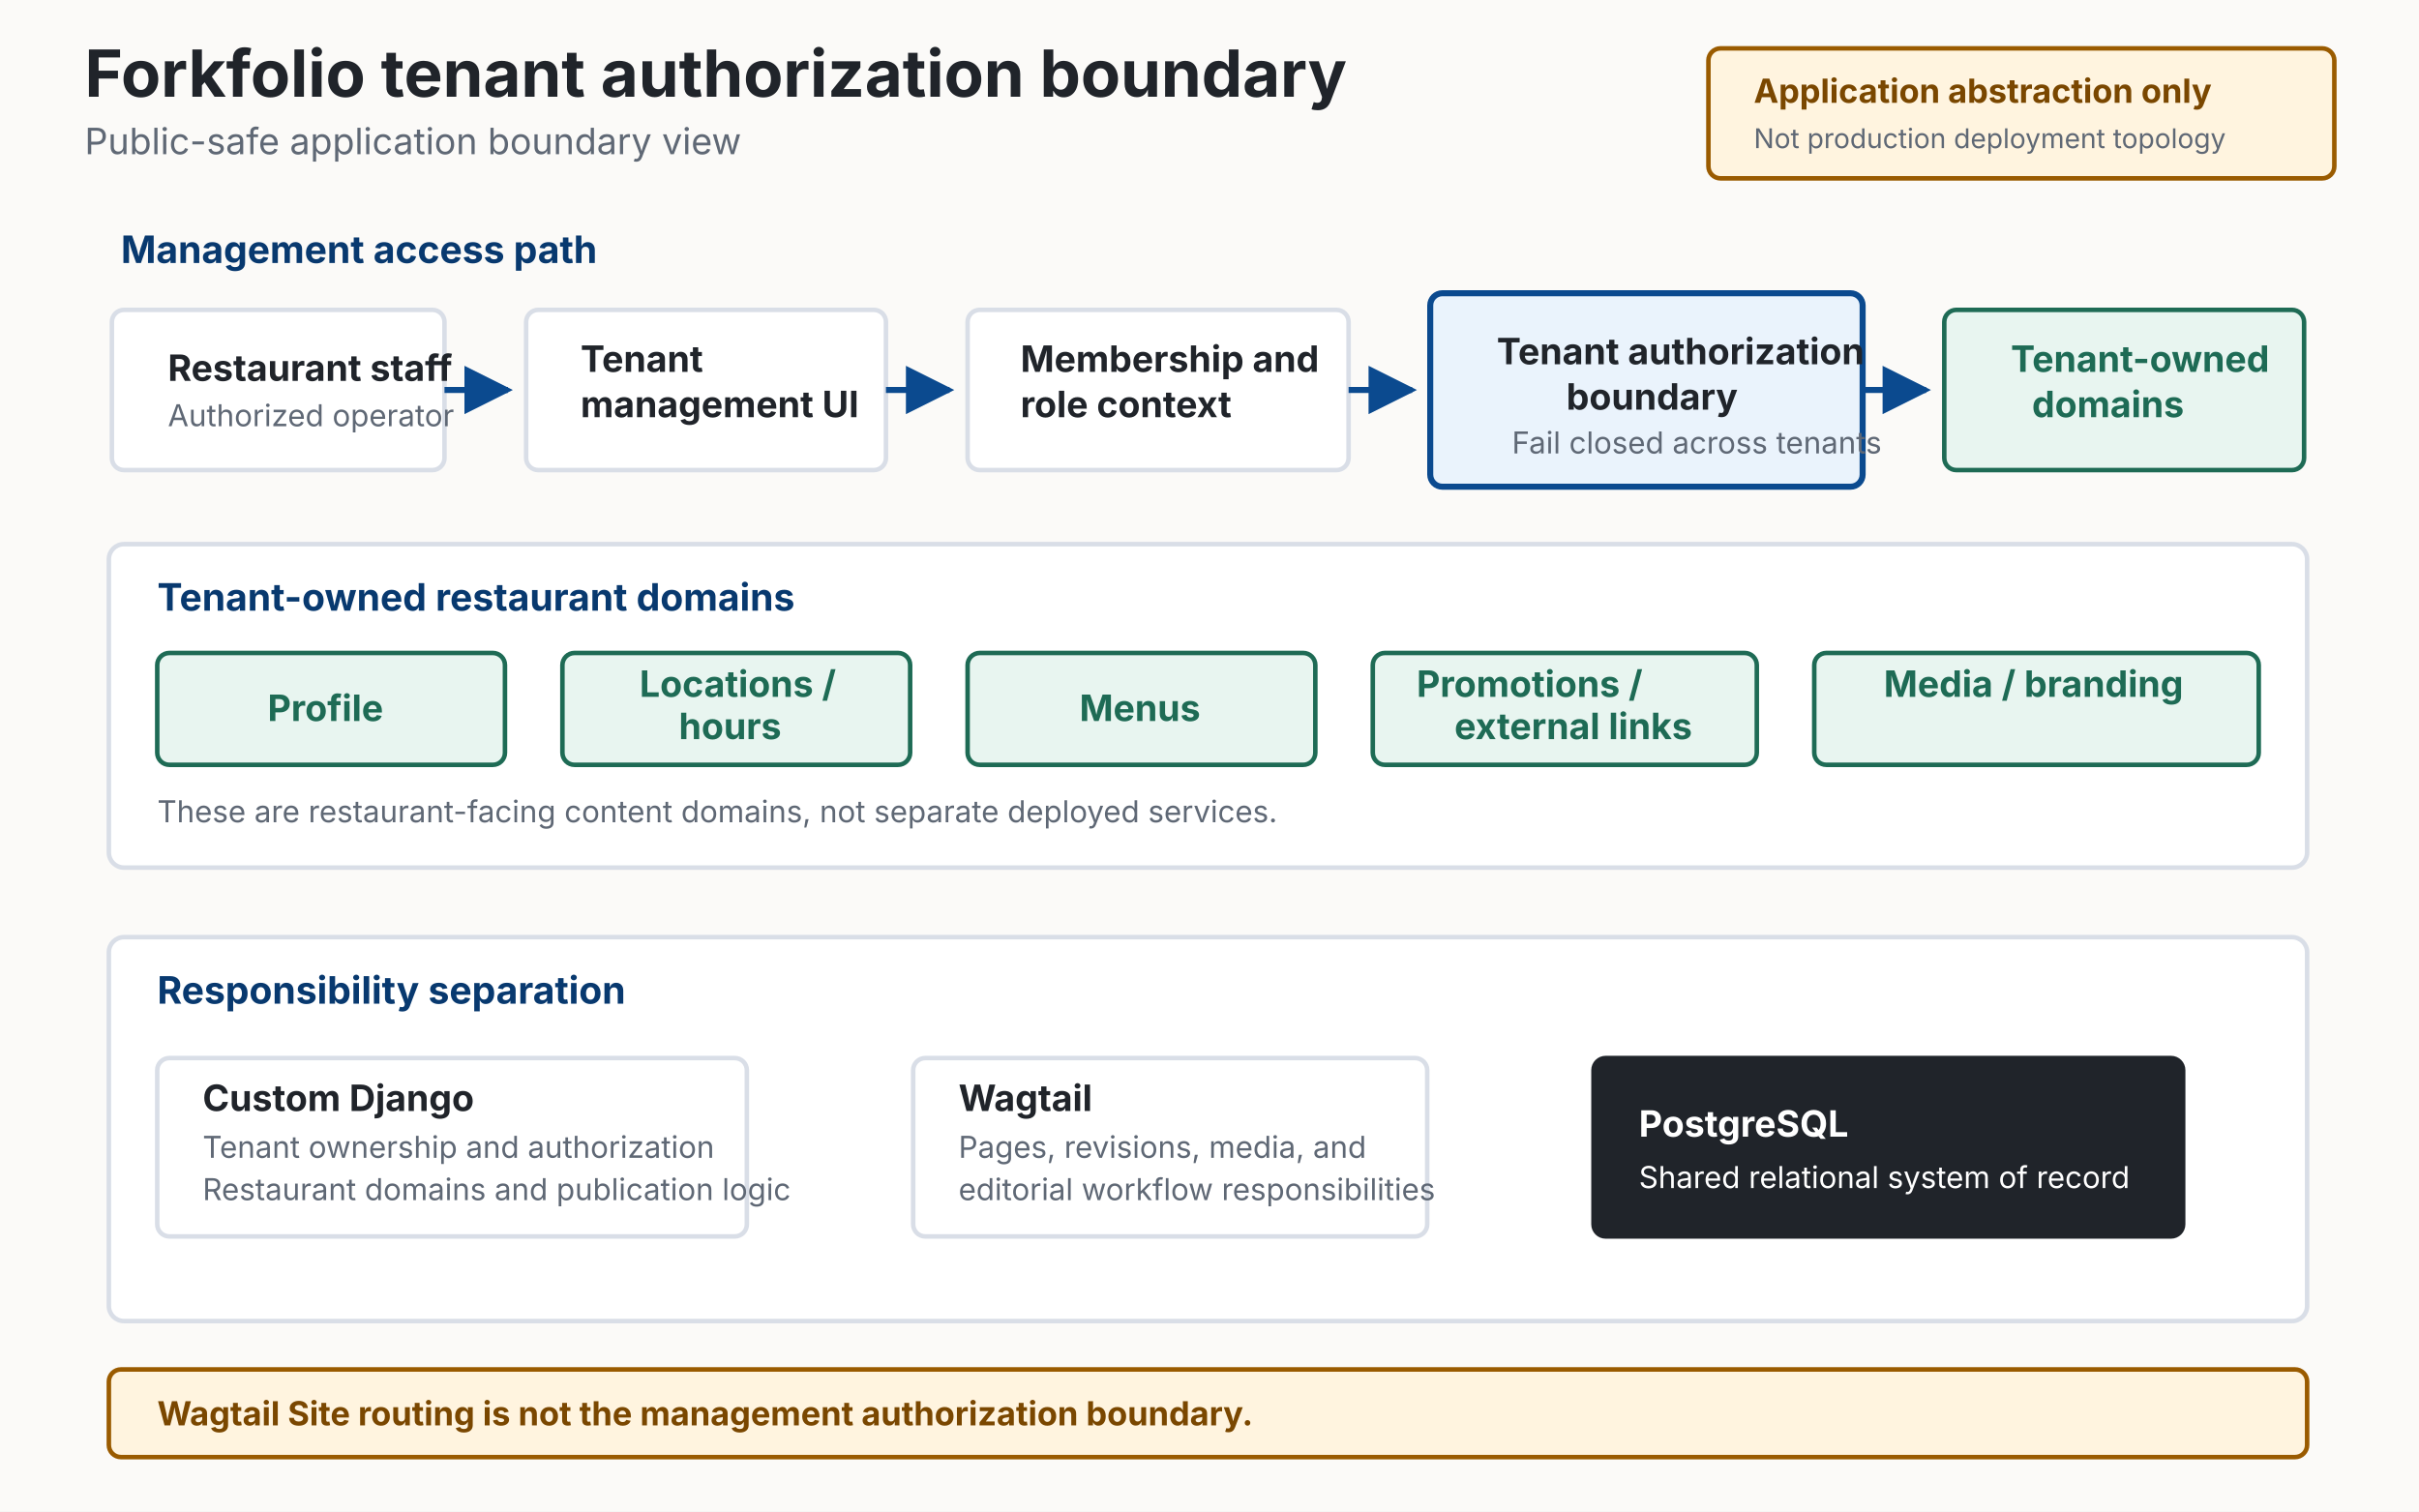
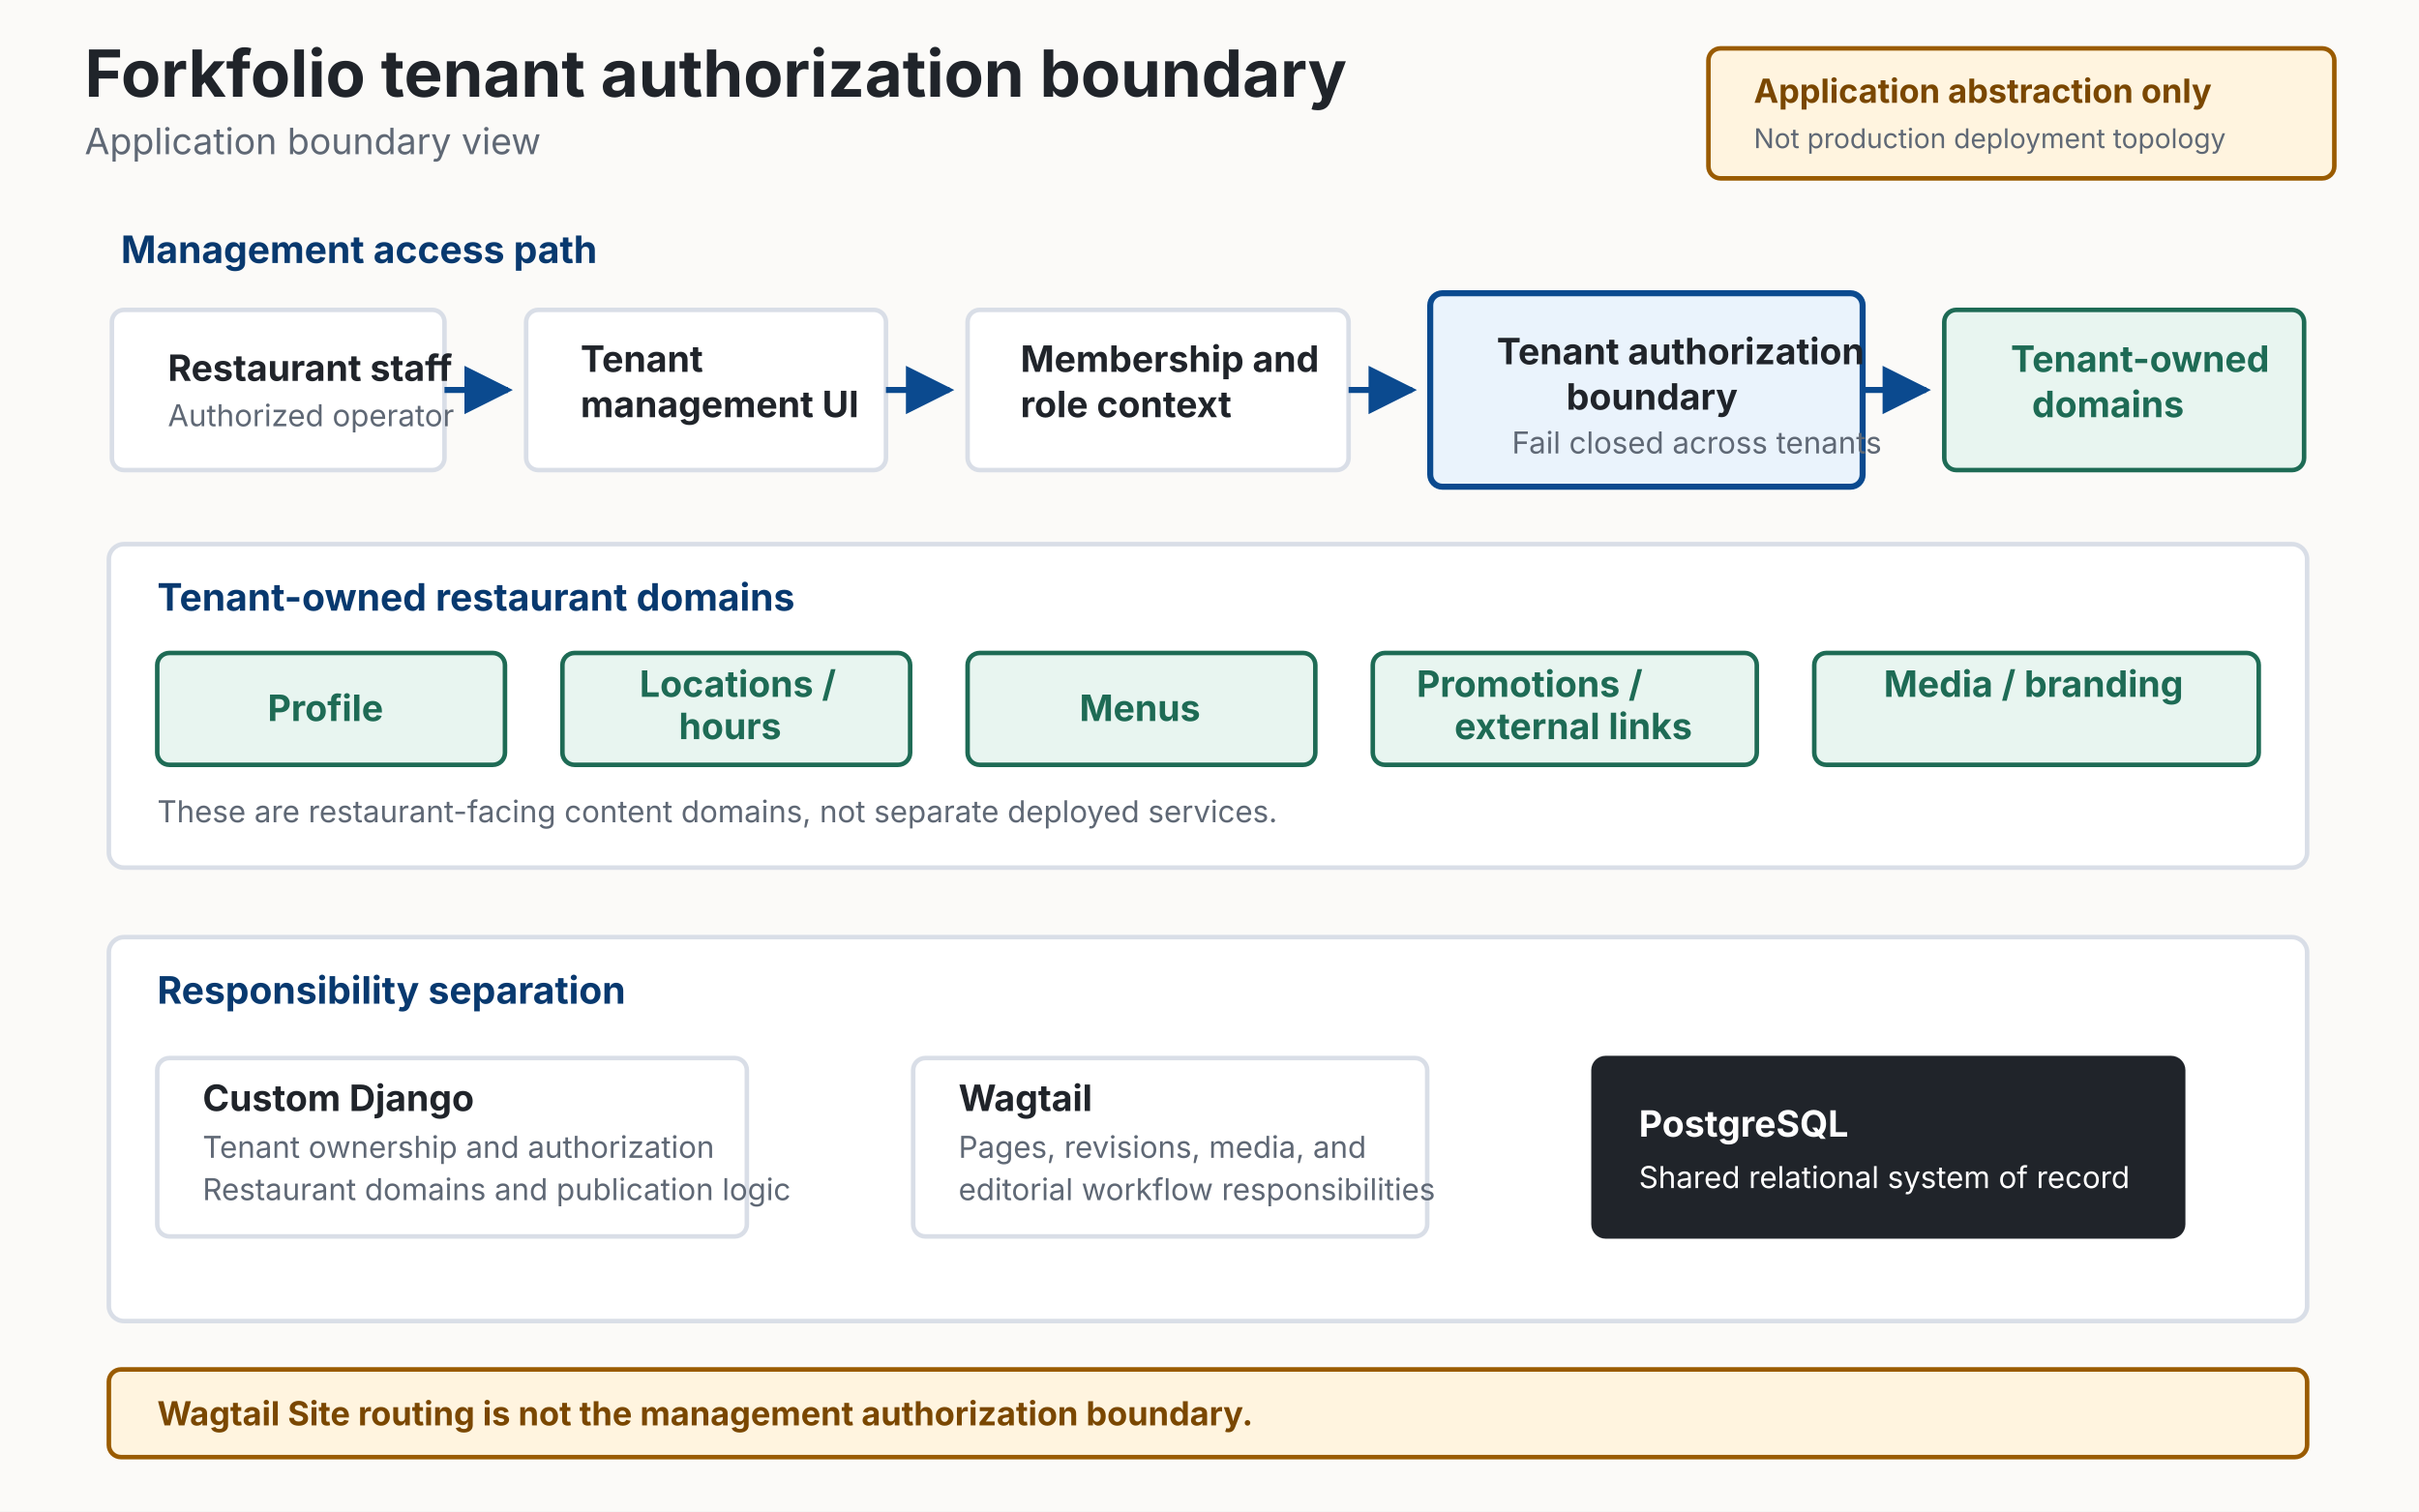
<svg xmlns="http://www.w3.org/2000/svg" width="1600" height="1000" viewBox="0 0 1600 1000" role="img" aria-labelledby="title desc">
  <defs>
    <marker id="arrow" viewBox="0 0 10 10" refX="9" refY="5" markerWidth="8" markerHeight="8" orient="auto-start-reverse">
      <path d="M 0 0 L 10 5 L 0 10 z" fill="#0b4a8f" />
    </marker>
    <style>
      text { font-family: ui-sans-serif, system-ui, -apple-system, BlinkMacSystemFont, "Segoe UI", sans-serif; fill: #20242a; }
      .title { font-size: 43px; font-weight: 750; }
      .subtitle { font-size: 24px; fill: #5f6875; }
      .section { font-size: 25px; font-weight: 750; fill: #08396f; }
      .node-title { font-size: 24px; font-weight: 740; }
      .node-copy { font-size: 20px; fill: #5f6875; }
      .small { font-size: 18px; fill: #5f6875; }
      .qualifier { font-size: 22px; font-weight: 720; fill: #7a4700; }
      .green { fill: #1e6b55; }
      .inverse { fill: #ffffff; }
      .arrow { fill: none; stroke: #0b4a8f; stroke-width: 4; marker-end: url(#arrow); }
      .boundary { fill: #eaf3fc; stroke: #0b4a8f; stroke-width: 4; }
      .domain { fill: #e8f5f0; stroke: #1e6b55; stroke-width: 3; }
      .card { fill: #ffffff; stroke: #d9dee7; stroke-width: 3; }
      .amber-card { fill: #fff4df; stroke: #9a5b00; stroke-width: 3; }
      .dark { fill: #20242a; stroke: #20242a; stroke-width: 3; }
    </style>
  </defs>
  <rect width="1600" height="1000" fill="#fbfaf8" />
  <text class="title" x="56" y="64">Forkfolio tenant authorization boundary</text>
-   <text class="subtitle" x="56" y="102">Public-safe application boundary view</text>
+   <text class="subtitle" x="56" y="102">Application boundary view</text>
  <rect x="1130" y="32" width="414" height="86" rx="8" class="amber-card" />
  <text class="qualifier" x="1160" y="68">Application abstraction only</text>
  <text class="small" x="1160" y="98">Not production deployment topology</text>
  <text class="section" x="80" y="174">Management access path</text>
  <rect x="74" y="205" width="220" height="106" rx="8" class="card" />
  <text class="node-title" x="111" y="252">Restaurant staff</text>
  <text class="node-copy" x="111" y="282">Authorized operator</text>
  <rect x="348" y="205" width="238" height="106" rx="8" class="card" />
  <text class="node-title" x="384" y="246">Tenant</text>
  <text class="node-title" x="384" y="276">management UI</text>
  <rect x="640" y="205" width="252" height="106" rx="8" class="card" />
  <text class="node-title" x="675" y="246">Membership and</text>
  <text class="node-title" x="675" y="276">role context</text>
  <rect x="946" y="194" width="286" height="128" rx="8" class="boundary" />
  <text class="node-title" x="990" y="241">Tenant authorization</text>
  <text class="node-title" x="1036" y="271">boundary</text>
  <text class="node-copy" x="1000" y="300">Fail closed across tenants</text>
  <rect x="1286" y="205" width="238" height="106" rx="8" class="domain" />
  <text class="node-title green" x="1330" y="246">Tenant-owned</text>
  <text class="node-title green" x="1344" y="276">domains</text>
  <path class="arrow" d="M294 258 H336" />
  <path class="arrow" d="M586 258 H628" />
  <path class="arrow" d="M892 258 H934" />
  <path class="arrow" d="M1232 258 H1274" />
  <rect x="72" y="360" width="1454" height="214" rx="10" fill="#ffffff" stroke="#d9dee7" stroke-width="3" />
  <text class="section" x="104" y="404">Tenant-owned restaurant domains</text>
  <rect x="104" y="432" width="230" height="74" rx="8" class="domain" />
  <text class="node-title green" x="177" y="477">Profile</text>
  <rect x="372" y="432" width="230" height="74" rx="8" class="domain" />
  <text class="node-title green" x="423" y="461">Locations /</text>
  <text class="node-title green" x="449" y="489">hours</text>
  <rect x="640" y="432" width="230" height="74" rx="8" class="domain" />
  <text class="node-title green" x="714" y="477">Menus</text>
  <rect x="908" y="432" width="254" height="74" rx="8" class="domain" />
  <text class="node-title green" x="937" y="461">Promotions /</text>
  <text class="node-title green" x="962" y="489">external links</text>
  <rect x="1200" y="432" width="294" height="74" rx="8" class="domain" />
  <text class="node-title green" x="1246" y="461">Media / branding</text>
  <text class="node-copy" x="104" y="544">These are restaurant-facing content domains, not separate deployed services.</text>
  <rect x="72" y="620" width="1454" height="254" rx="10" fill="#ffffff" stroke="#d9dee7" stroke-width="3" />
  <text class="section" x="104" y="664">Responsibility separation</text>
  <rect x="104" y="700" width="390" height="118" rx="8" class="card" />
  <text class="node-title" x="134" y="735">Custom Django</text>
  <text class="node-copy" x="134" y="766">Tenant ownership and authorization</text>
  <text class="node-copy" x="134" y="794">Restaurant domains and publication logic</text>
  <rect x="604" y="700" width="340" height="118" rx="8" class="card" />
  <text class="node-title" x="634" y="735">Wagtail</text>
  <text class="node-copy" x="634" y="766">Pages, revisions, media, and</text>
  <text class="node-copy" x="634" y="794">editorial workflow responsibilities</text>
  <rect x="1054" y="700" width="390" height="118" rx="8" class="dark" />
  <text class="node-title inverse" x="1084" y="752">PostgreSQL</text>
  <text class="node-copy inverse" x="1084" y="786">Shared relational system of record</text>
  <rect x="72" y="906" width="1454" height="58" rx="8" class="amber-card" />
  <text class="qualifier" x="104" y="943">Wagtail Site routing is not the management authorization boundary.</text>
</svg>
